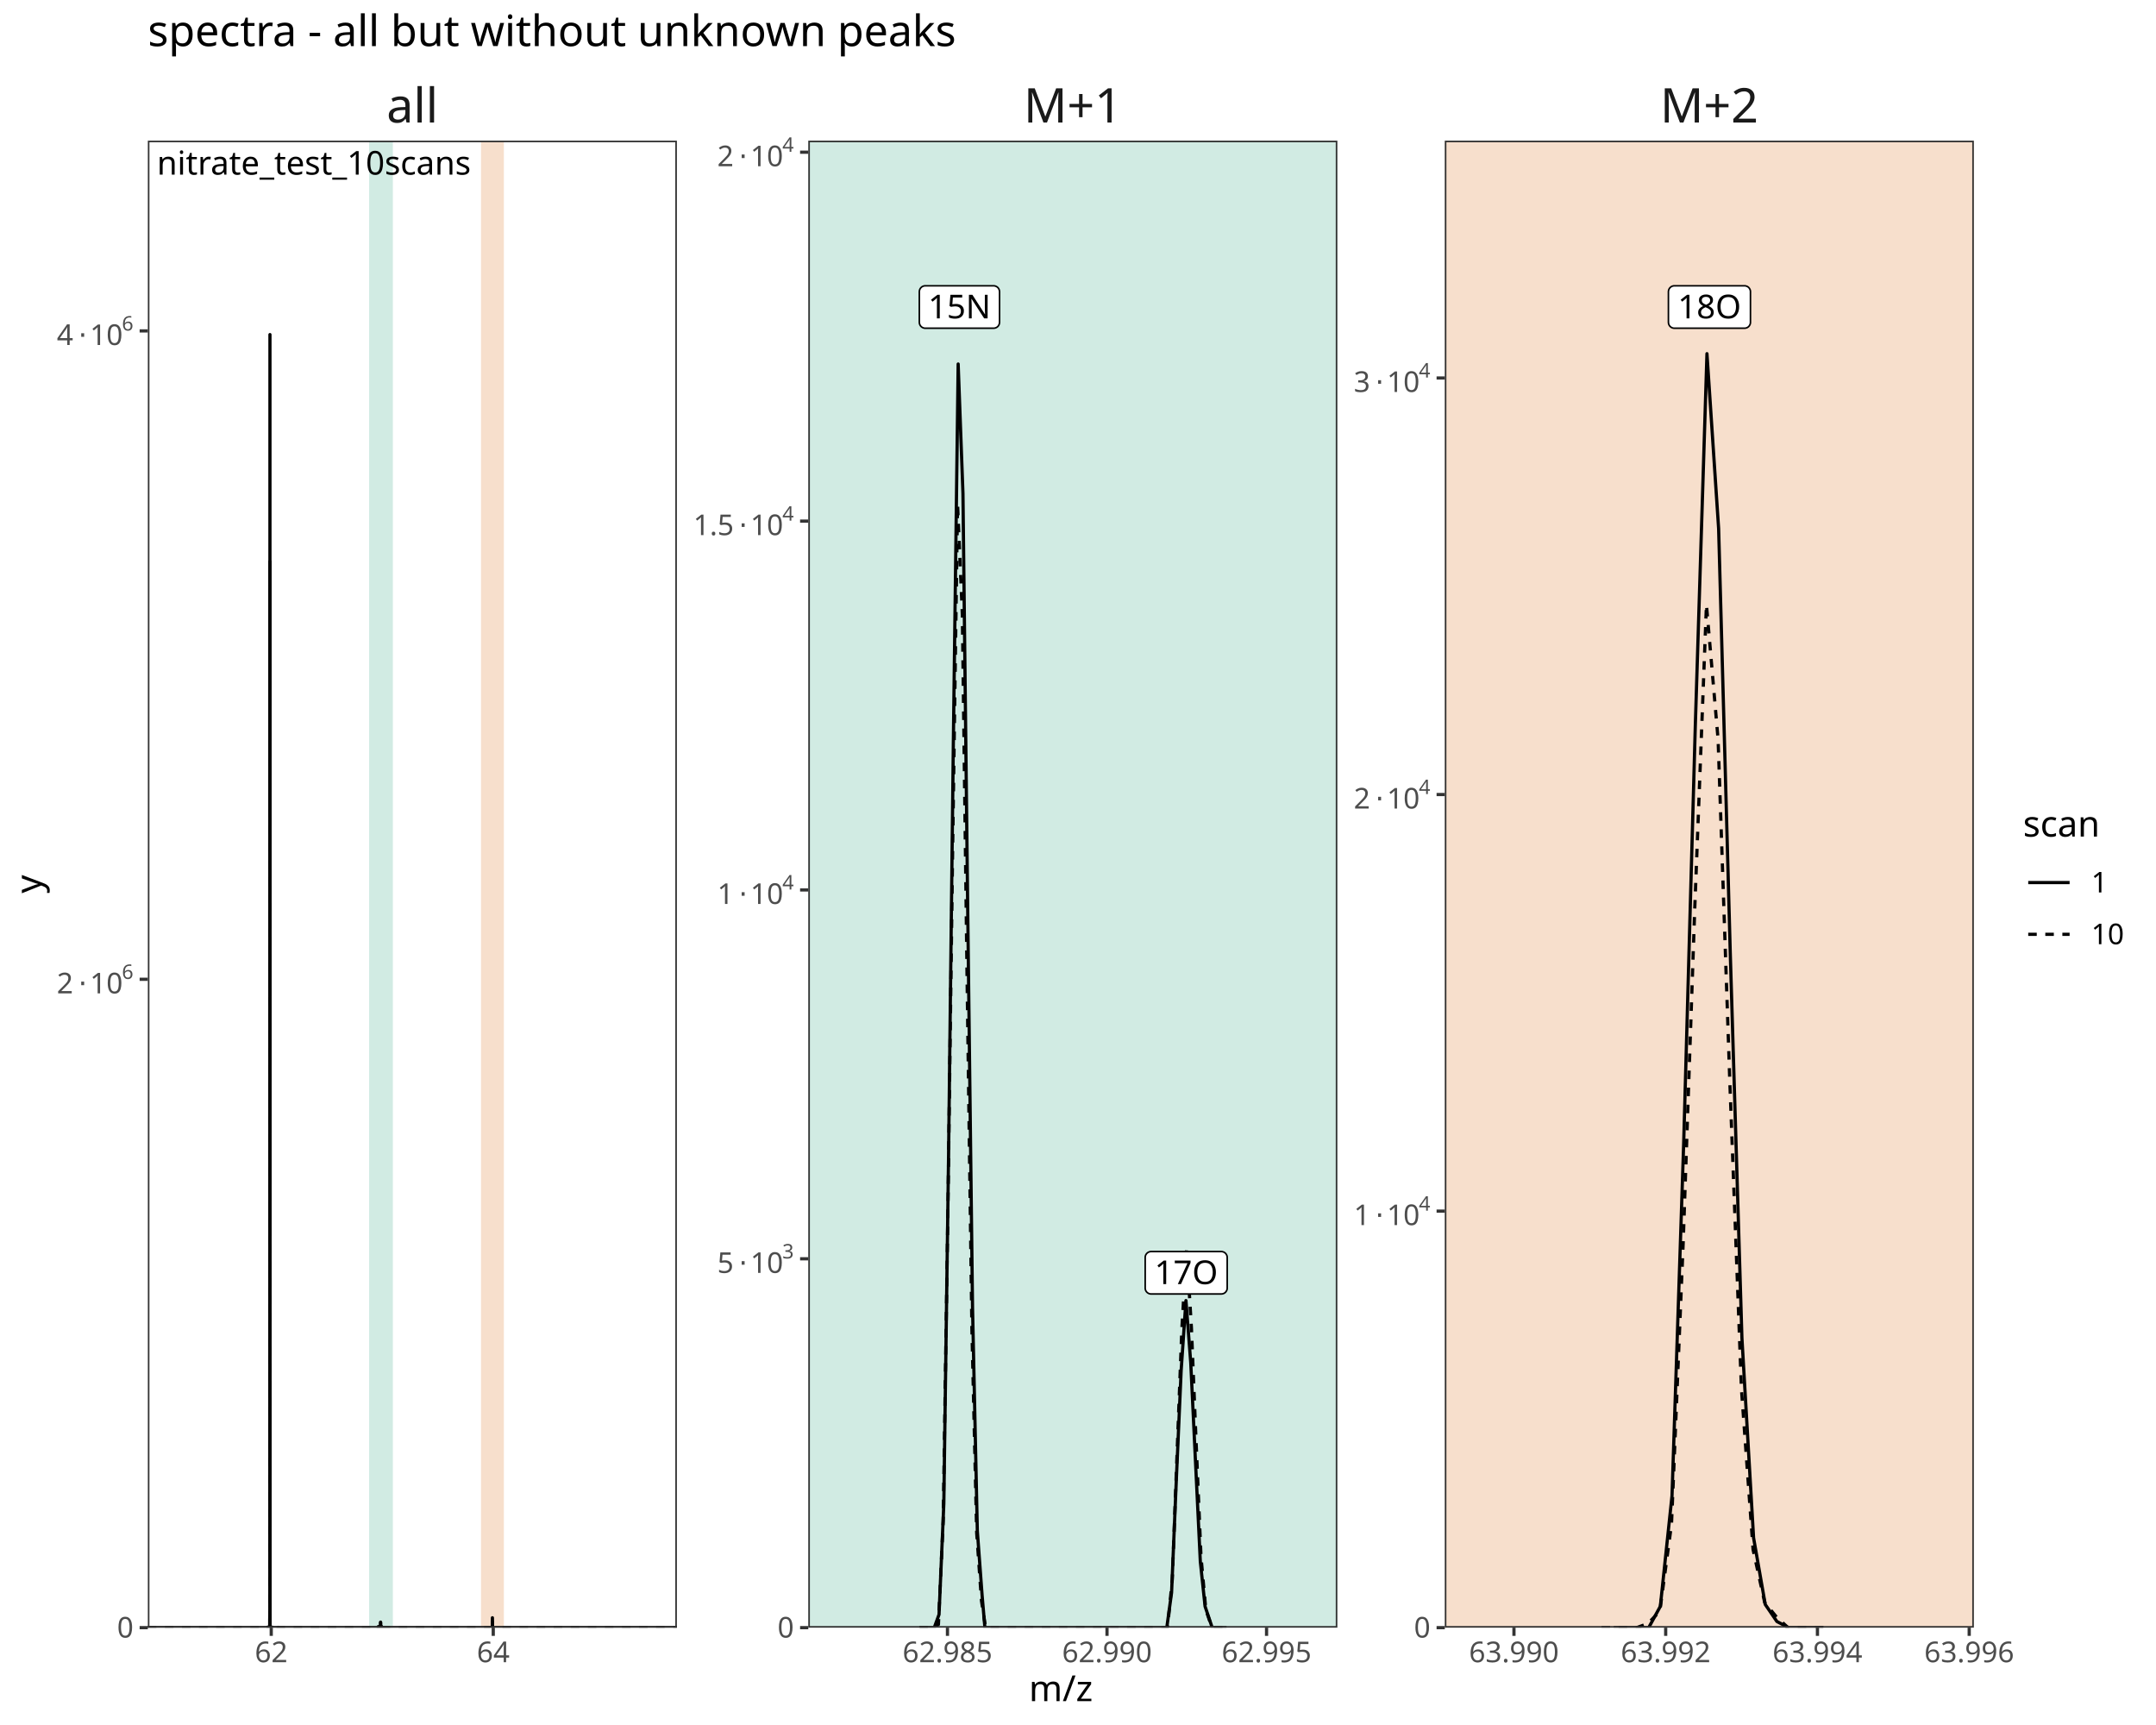
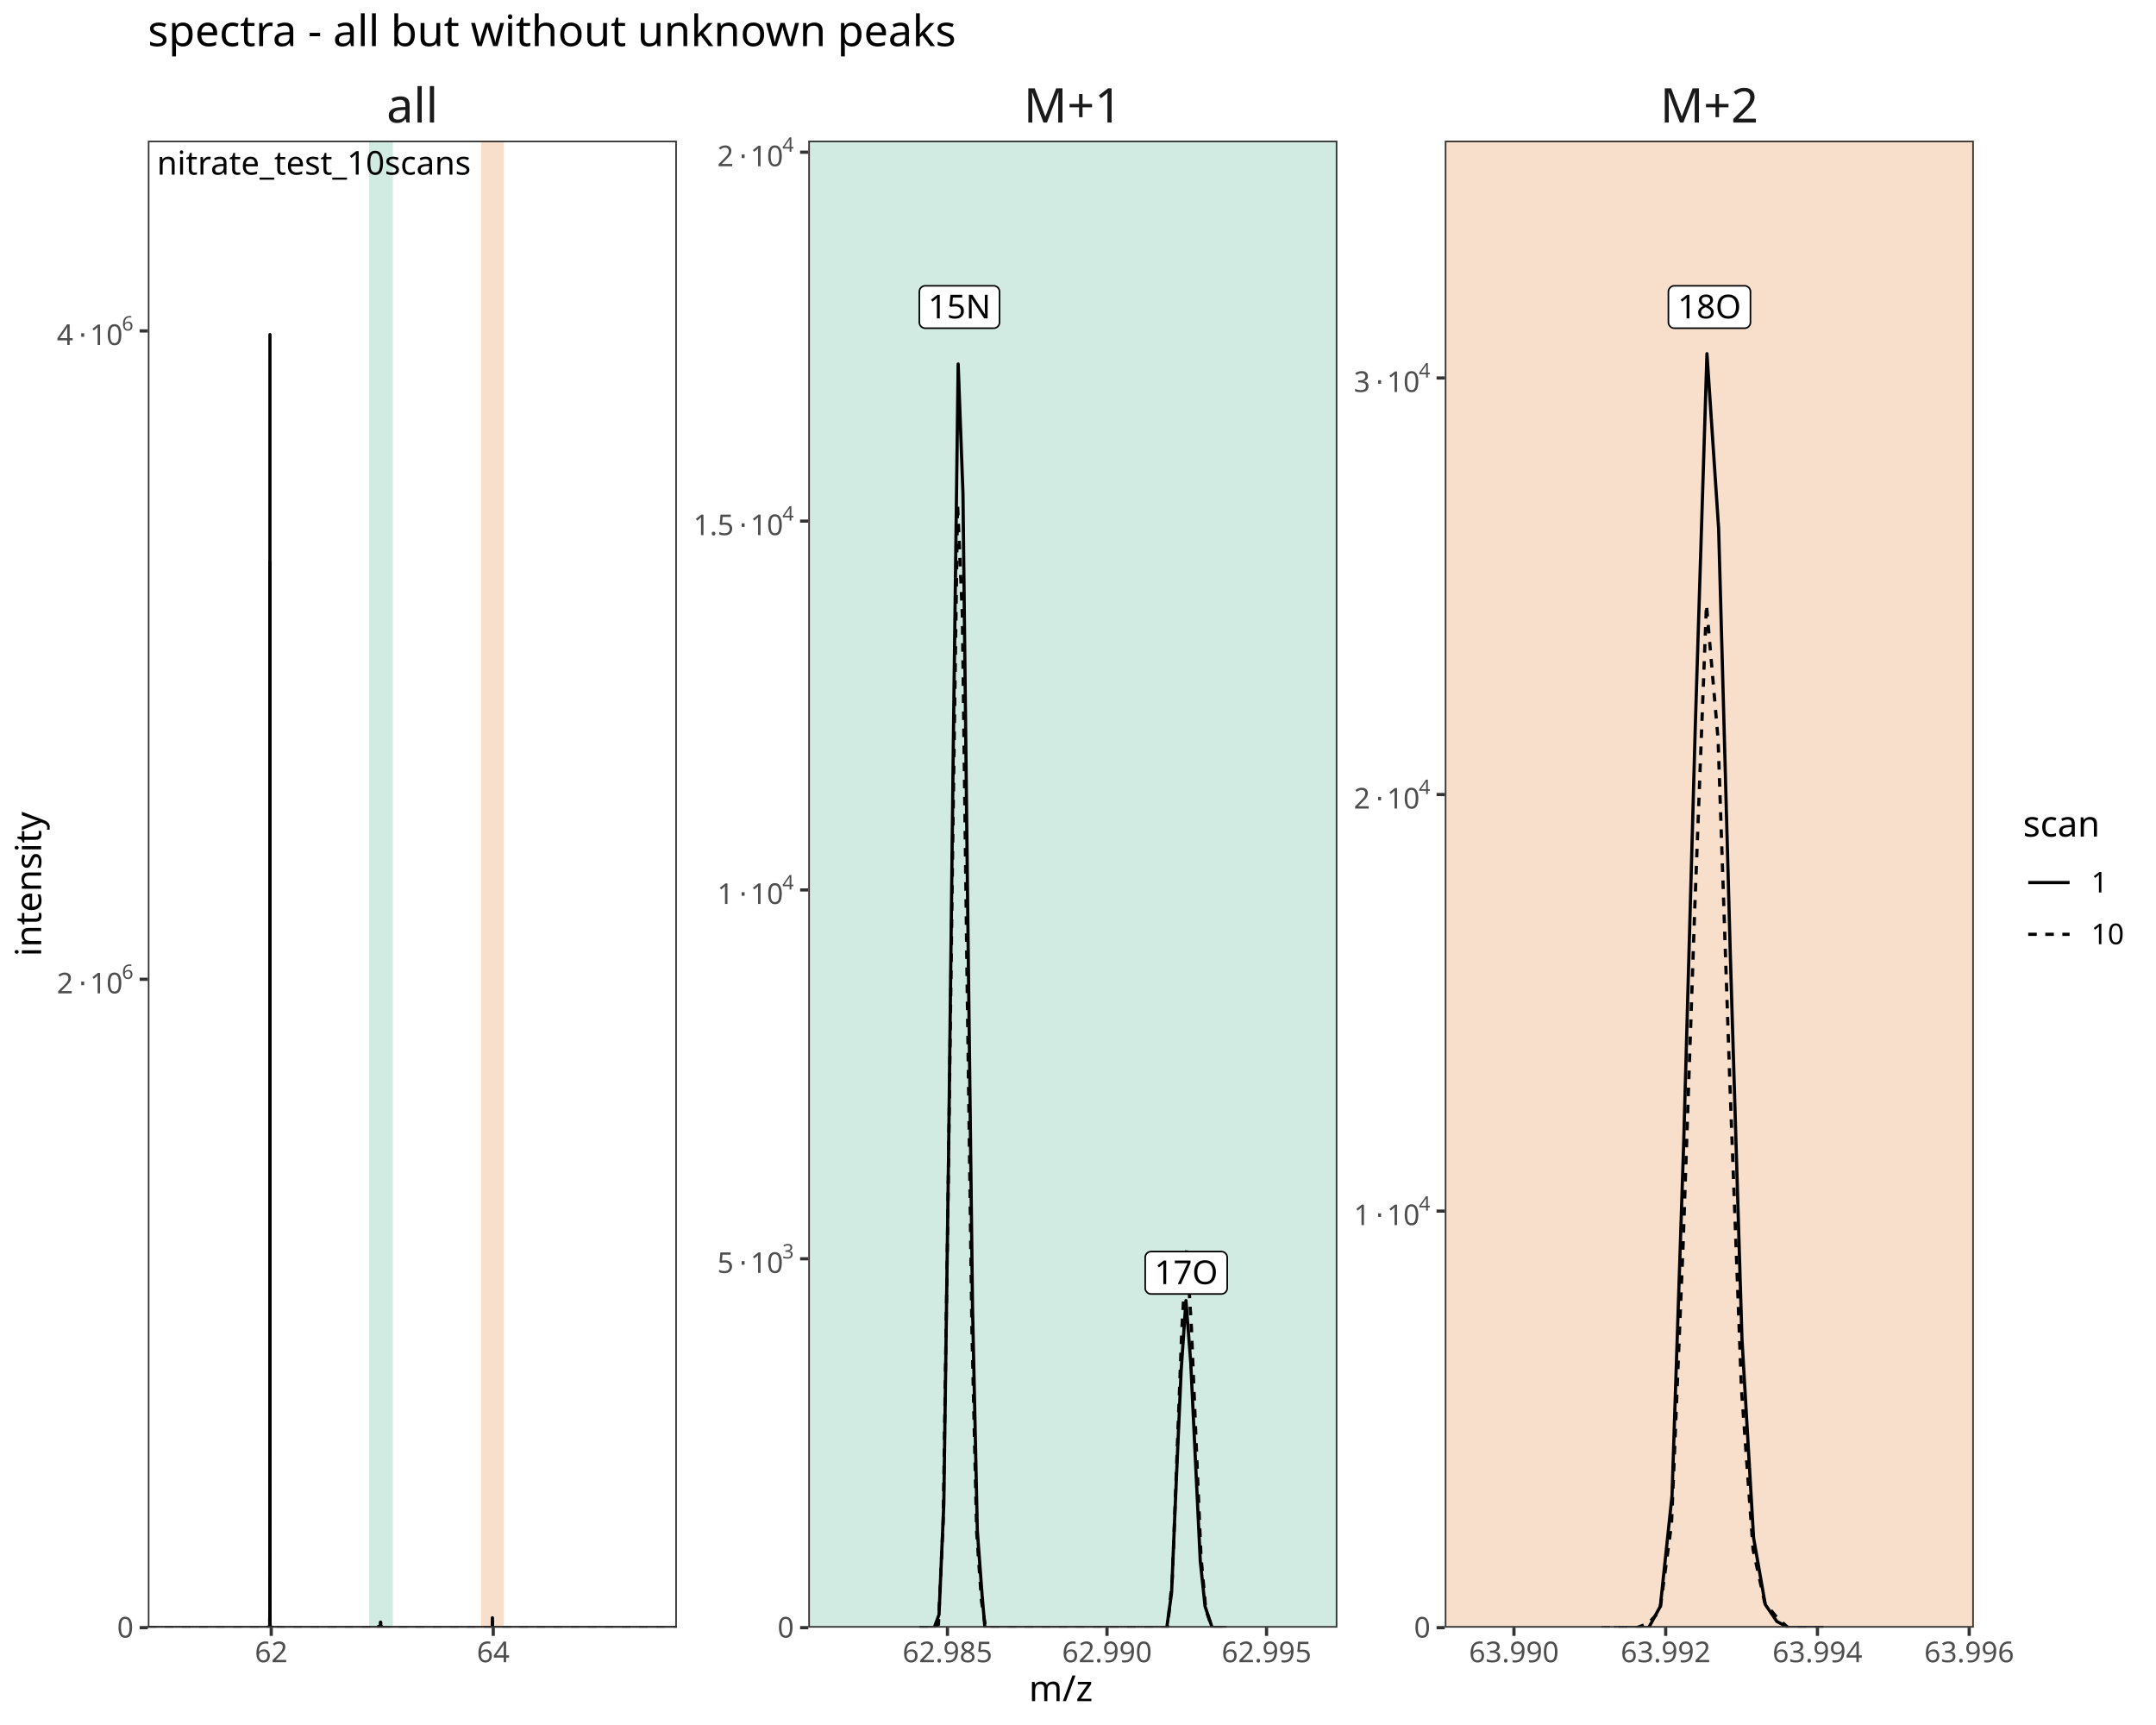
<svg xmlns="http://www.w3.org/2000/svg" class="svglite" data-engine-version="2.0" width="720.00pt" height="576.00pt" viewBox="0 0 720.00 576.00">
  <defs>
    <style type="text/css">
    .svglite line, .svglite polyline, .svglite polygon, .svglite path, .svglite rect, .svglite circle {
      fill: none;
      stroke: #000000;
      stroke-linecap: round;
      stroke-linejoin: round;
      stroke-miterlimit: 10.00;
    }
  </style>
  </defs>
  <rect width="100%" height="100%" style="stroke: none; fill: #FFFFFF;" />
  <defs>
    <clipPath id="cpMC4wMHw3MjAuMDB8MC4wMHw1NzYuMDA=">
      <rect x="0.00" y="0.00" width="720.00" height="576.00" />
    </clipPath>
  </defs>
  <g clip-path="url(#cpMC4wMHw3MjAuMDB8MC4wMHw1NzYuMDA=)">
</g>
  <defs>
    <clipPath id="cpNDkuMzd8MjI2LjA1fDQ2Ljk2fDU0My41MA==">
      <rect x="49.37" y="46.96" width="176.68" height="496.54" />
    </clipPath>
  </defs>
  <g clip-path="url(#cpNDkuMzd8MjI2LjA1fDQ2Ljk2fDU0My41MA==)">
    <rect x="123.27" y="46.96" width="7.93" height="496.54" style="stroke-width: 1.07; stroke: none; stroke-linecap: butt; stroke-linejoin: miter; fill: #1B9E77; fill-opacity: 0.20;" />
    <rect x="160.63" y="46.96" width="7.63" height="496.54" style="stroke-width: 1.07; stroke: none; stroke-linecap: butt; stroke-linejoin: miter; fill: #D95F02; fill-opacity: 0.20;" />
    <polyline points="49.37,543.50 49.37,543.50 49.38,543.50 49.38,543.50 89.19,543.50 89.19,543.50 89.20,543.50 89.20,543.50 89.21,543.45 89.21,543.40 89.22,543.37 89.23,543.38 89.23,543.40 89.24,543.42 89.24,543.50 89.25,543.50 89.25,543.50 89.26,543.50 89.33,543.50 89.34,543.50 89.34,543.50 89.35,543.50 89.36,543.42 89.36,543.36 89.37,543.35 89.37,543.40 89.38,543.47 89.38,543.50 89.39,543.50 89.39,543.50 89.40,543.50 89.40,543.50 89.41,543.50 89.42,543.45 89.42,543.40 89.43,543.37 89.43,543.39 89.44,543.44 89.44,543.50 89.45,543.50 89.45,543.50 89.46,543.50 89.60,543.50 89.60,543.50 89.61,543.50 89.62,543.50 89.62,543.45 89.63,543.40 89.63,543.38 89.64,543.41 89.64,543.45 89.65,543.50 89.65,543.50 89.66,543.50 89.66,543.50 89.69,543.50 89.69,543.50 89.70,543.50 89.70,543.50 89.71,543.50 89.71,543.50 89.72,543.50 89.72,543.50 89.73,543.50 89.74,543.50 89.74,543.50 89.75,543.50 89.75,543.50 89.76,543.50 89.76,543.50 89.77,543.50 89.77,543.50 89.78,543.50 89.78,543.50 89.79,543.50 89.79,543.50 89.80,543.50 89.81,543.50 89.81,543.50 89.82,543.50 89.82,543.50 89.83,543.50 89.83,543.50 89.84,543.50 89.84,543.50 89.85,543.50 89.85,543.50 89.86,543.50 89.87,543.50 89.87,543.50 89.88,543.50 89.88,543.50 89.89,543.50 89.89,543.50 89.90,543.50 89.90,543.50 89.91,543.50 89.91,543.50 89.92,543.50 89.93,543.50 89.93,543.50 89.94,543.50 89.94,543.50 89.95,543.50 89.95,543.50 89.96,543.50 89.96,543.50 89.97,543.50 89.97,543.50 89.98,543.50 89.98,543.50 89.99,543.50 90.00,543.50 90.00,543.50 90.01,543.50 90.01,543.50 90.02,543.50 90.02,543.50 90.03,543.50 90.03,543.50 90.04,543.50 90.04,543.50 90.05,543.50 90.06,543.50 90.06,543.50 90.07,543.50 90.07,543.50 90.08,543.50 90.08,543.50 90.09,539.65 90.09,543.20 90.10,543.29 90.10,543.50 90.11,543.50 90.12,543.50 90.12,543.50 90.13,534.02 90.13,497.16 90.14,378.04 90.14,237.40 90.15,111.72 90.15,171.46 90.16,316.09 90.16,448.20 90.17,512.25 90.17,530.19 90.18,535.23 90.19,542.29 90.19,543.50 90.20,543.50 90.20,543.50 90.21,543.50 90.21,543.50 90.22,543.50 90.22,543.50 90.23,543.50 90.23,543.50 90.24,543.50 90.25,543.50 90.25,543.50 90.26,543.50 90.26,543.50 90.27,543.50 90.27,543.50 90.28,543.50 90.28,543.50 90.29,543.50 90.29,543.50 90.30,543.50 90.31,543.50 90.31,543.50 90.32,543.50 90.32,543.50 90.33,543.50 90.33,543.50 90.34,543.50 90.34,543.50 90.35,543.50 90.35,543.50 90.36,543.50 90.36,543.50 90.37,543.50 90.38,543.50 90.38,543.50 90.39,543.50 90.39,543.50 90.40,543.50 90.40,543.50 90.41,543.50 90.41,543.50 90.42,543.50 90.42,543.50 90.43,543.50 90.44,543.50 90.44,543.50 90.45,543.50 90.45,543.50 90.46,543.50 90.46,543.50 90.47,543.50 90.47,543.50 90.48,543.50 90.48,543.50 90.49,543.50 90.52,543.50 90.52,543.50 90.53,543.50 90.53,543.50 90.54,543.50 90.54,543.50 90.55,543.50 90.56,543.50 90.56,543.50 90.57,543.50 90.57,543.50 90.58,543.50 90.58,543.50 90.59,543.50 90.61,543.50 90.61,543.50 90.62,543.50 90.63,543.50 90.63,543.46 90.64,543.40 90.64,543.33 90.65,543.31 90.65,543.35 90.66,543.43 90.66,543.50 90.67,543.50 90.67,543.50 90.68,543.50 90.72,543.50 90.73,543.50 90.73,543.50 90.74,543.50 90.75,543.44 90.75,543.38 90.76,543.34 90.76,543.38 90.77,543.45 90.77,543.50 90.78,543.50 90.78,543.50 90.79,543.50 90.88,543.50 90.89,543.50 90.89,543.50 90.90,543.50 90.90,543.48 90.91,543.41 90.91,543.36 90.92,543.37 90.92,543.41 90.93,543.45 90.94,543.50 90.94,543.43 90.95,543.37 90.95,543.34 90.96,543.39 90.96,543.46 90.97,543.50 90.97,543.50 90.98,543.50 90.98,543.50 92.92,543.50 92.92,543.50 92.93,543.50 92.94,543.50 92.94,543.45 92.95,543.41 92.95,543.39 92.96,543.42 92.96,543.47 92.97,543.50 92.97,543.50 92.98,543.50 92.98,543.50 126.28,543.50 126.29,543.50 126.29,543.50 126.30,543.50 126.30,543.46 126.31,543.34 126.31,543.21 126.32,543.18 126.33,543.29 126.33,543.42 126.34,543.47 126.34,543.50 126.35,543.50 126.35,543.50 126.36,543.50 127.06,543.50 127.06,543.50 127.07,543.50 127.08,543.50 127.08,543.48 127.09,543.32 127.09,542.81 127.10,542.20 127.10,541.65 127.11,541.84 127.11,542.45 127.12,543.03 127.13,543.36 127.13,543.45 127.13,543.50 127.14,543.50 127.15,543.50 127.15,543.50 127.33,543.50 127.33,543.50 127.34,543.50 127.35,543.50 127.35,543.45 127.36,543.28 127.36,543.12 127.37,543.02 127.37,543.11 127.38,543.26 127.38,543.40 127.39,543.47 127.40,543.50 127.40,543.50 127.41,543.50 127.42,543.50 164.39,543.50 164.40,543.50 164.41,543.50 164.41,543.50 164.42,543.44 164.42,543.16 164.43,542.24 164.43,541.16 164.44,540.19 164.45,540.64 164.45,541.75 164.46,542.75 164.46,543.27 164.47,543.44 164.47,543.48 164.48,543.50 164.49,543.50 164.49,543.50 164.50,543.50 226.03,543.50 226.03,543.50 226.04,543.50 226.05,543.50 " style="stroke-width: 1.07; stroke-linecap: butt;" />
    <polyline points="49.37,543.50 49.37,543.50 49.38,543.50 49.38,543.50 88.98,543.50 88.98,543.50 88.99,543.50 88.99,543.50 89.00,543.48 89.00,543.45 89.01,543.41 89.01,543.39 89.02,543.35 89.02,543.44 89.03,543.48 89.04,543.50 89.04,543.50 89.05,543.50 89.05,543.50 89.59,543.50 89.60,543.50 89.60,543.50 89.61,543.50 89.62,543.46 89.62,543.41 89.63,543.32 89.63,543.38 89.64,543.45 89.64,543.50 89.65,543.46 89.65,543.43 89.66,543.40 89.66,543.40 89.67,543.42 89.68,543.50 89.68,543.50 89.69,543.46 89.69,543.40 89.70,543.40 89.70,543.43 89.71,543.45 89.71,543.47 89.72,543.50 89.72,543.50 89.73,543.50 89.74,543.50 89.74,543.50 89.75,543.50 89.75,543.50 89.76,543.50 89.76,543.50 89.77,543.50 89.77,543.50 89.78,543.50 89.95,543.50 89.96,543.50 89.96,543.50 89.97,543.50 89.97,543.50 89.98,543.50 89.98,543.50 89.99,543.50 90.00,543.26 90.00,543.47 90.01,543.50 90.01,543.50 90.02,543.50 90.02,543.50 90.03,543.50 90.03,543.50 90.04,543.50 90.04,543.50 90.05,543.50 90.06,543.50 90.06,543.50 90.07,543.50 90.07,543.50 90.08,543.50 90.08,543.50 90.09,540.21 90.09,543.50 90.10,543.50 90.10,543.50 90.11,543.50 90.12,543.50 90.12,543.50 90.13,535.87 90.13,504.69 90.14,405.10 90.14,289.17 90.15,187.51 90.15,239.81 90.16,358.48 90.16,466.73 90.17,518.02 90.17,532.64 90.18,537.00 90.18,542.63 90.19,543.50 90.20,543.50 90.20,543.50 90.21,543.50 90.21,543.50 90.22,543.50 90.22,543.50 90.23,543.50 90.23,543.50 90.24,543.50 90.25,543.50 90.25,543.50 90.26,543.50 90.26,543.50 90.27,543.50 90.27,543.50 90.28,543.50 90.28,543.50 90.29,543.50 90.29,543.50 90.30,543.50 90.31,543.50 90.31,543.50 90.32,543.50 90.32,543.50 90.33,543.50 90.35,543.50 90.35,543.50 90.36,543.50 90.36,543.50 90.37,543.50 90.38,543.50 90.38,543.50 90.39,543.50 90.39,543.50 90.40,543.50 90.40,543.50 90.41,543.50 90.41,543.50 90.42,543.50 90.42,543.50 90.55,543.50 90.55,543.50 90.56,543.50 90.57,543.50 90.57,543.50 90.58,543.50 90.58,543.50 90.59,543.50 90.59,543.50 90.60,543.50 90.60,543.46 90.61,543.44 90.61,543.38 90.62,543.32 90.63,543.41 90.63,543.46 90.64,543.48 90.64,543.44 90.65,543.34 90.65,543.33 90.66,543.41 90.66,543.45 90.67,543.48 90.67,543.50 90.68,543.50 90.69,543.50 90.69,543.50 91.14,543.50 91.15,543.50 91.15,543.50 91.16,543.50 91.16,543.44 91.17,543.40 91.17,543.40 91.18,543.43 91.18,543.46 91.19,543.50 91.20,543.50 91.20,543.50 91.21,543.50 91.23,543.50 91.23,543.50 91.24,543.50 91.24,543.50 91.25,543.47 91.26,543.42 91.26,543.39 91.27,543.40 91.27,543.42 91.28,543.44 91.28,543.50 91.29,543.50 91.29,543.50 91.30,543.50 126.28,543.50 126.28,543.50 126.29,543.50 126.29,543.50 126.30,543.48 126.30,543.43 126.31,543.35 126.31,543.25 126.32,543.25 126.33,543.35 126.33,543.45 126.34,543.48 126.34,543.50 126.35,543.50 126.35,543.50 126.36,543.50 127.06,543.50 127.06,543.50 127.07,543.50 127.07,543.50 127.08,543.50 127.09,543.34 127.09,542.88 127.10,542.34 127.10,541.85 127.11,542.01 127.11,542.56 127.12,543.06 127.12,543.36 127.13,543.46 127.14,543.50 127.14,543.50 127.15,543.50 127.15,543.50 127.32,543.50 127.33,543.50 127.34,543.50 127.34,543.50 127.35,543.50 127.35,543.43 127.36,543.24 127.36,543.06 127.37,542.94 127.37,543.06 127.38,543.23 127.39,543.40 127.39,543.47 127.40,543.50 127.40,543.50 127.41,543.50 127.41,543.50 164.39,543.50 164.39,543.50 164.40,543.50 164.41,543.50 164.41,543.49 164.42,543.46 164.42,543.23 164.43,542.50 164.43,541.63 164.44,540.84 164.45,541.19 164.45,542.08 164.46,542.88 164.46,543.30 164.47,543.43 164.47,543.47 164.48,543.50 164.49,543.50 164.49,543.50 164.50,543.50 226.03,543.50 226.03,543.50 226.04,543.50 226.05,543.50 " style="stroke-width: 1.07; stroke-dasharray: 2.85,2.85; stroke-linecap: butt;" />
    <text x="52.41" y="58.31" style="font-size: 11.00px; font-family: sans;" textLength="101.53px" lengthAdjust="spacingAndGlyphs">nitrate_test_10scans</text>
    <rect x="49.37" y="46.96" width="176.68" height="496.54" style="stroke-width: 1.07; stroke: #333333;" />
  </g>
  <g clip-path="url(#cpMC4wMHw3MjAuMDB8MC4wMHw1NzYuMDA=)">
</g>
  <defs>
    <clipPath id="cpMjY5LjkzfDQ0Ni42MXw0Ni45Nnw1NDMuNTA=">
      <rect x="269.93" y="46.96" width="176.68" height="496.54" />
    </clipPath>
  </defs>
  <g clip-path="url(#cpMjY5LjkzfDQ0Ni42MXw0Ni45Nnw1NDMuNTA=)">
    <rect x="269.93" y="46.96" width="176.68" height="496.54" style="stroke-width: 1.07; stroke: none; stroke-linecap: butt; stroke-linejoin: miter; fill: #1B9E77; fill-opacity: 0.20;" />
    <polyline points="307.19,543.50 308.79,543.50 310.39,543.50 311.99,543.50 313.59,539.11 315.19,502.12 316.78,385.49 318.38,247.35 319.98,121.55 321.58,164.77 323.18,304.56 324.78,436.61 326.38,511.19 327.97,532.65 328.91,543.50 330.51,543.50 332.11,543.50 333.70,543.50 384.86,543.50 386.46,543.50 388.06,543.50 389.65,543.50 391.25,531.81 392.85,493.82 394.45,457.57 396.05,434.28 397.65,455.01 399.25,488.32 400.85,521.43 402.44,536.41 404.82,543.50 406.42,543.50 408.01,543.50 409.61,543.50 " style="stroke-width: 1.07; stroke-linecap: butt;" />
    <polyline points="306.99,543.50 308.59,543.50 310.19,543.50 311.79,543.50 313.39,542.45 314.98,507.98 316.58,402.27 318.18,280.31 319.78,168.27 321.38,205.45 322.98,328.64 324.57,443.98 326.17,511.90 327.77,534.54 329.14,543.50 330.74,543.50 332.34,543.50 333.94,543.50 383.49,543.50 385.09,543.50 386.69,543.50 388.29,543.50 389.89,543.50 391.49,527.40 393.08,485.29 394.68,443.69 396.28,416.97 397.88,443.41 399.48,482.38 401.08,519.85 402.68,537.47 404.75,543.50 406.34,543.50 407.94,543.50 409.54,543.50 " style="stroke-width: 1.07; stroke-dasharray: 2.85,2.85; stroke-linecap: butt;" />
    <polygon points="308.99,109.60 331.82,109.60 331.74,109.60 332.05,109.58 332.37,109.52 332.66,109.41 332.94,109.25 333.19,109.05 333.40,108.81 333.57,108.54 333.69,108.25 333.77,107.94 333.80,107.62 333.80,107.62 333.80,97.41 333.80,97.41 333.77,97.09 333.69,96.78 333.57,96.49 333.40,96.22 333.19,95.98 332.94,95.78 332.66,95.62 332.37,95.51 332.05,95.44 331.82,95.43 308.99,95.43 309.23,95.44 308.91,95.43 308.60,95.47 308.29,95.56 308.00,95.69 307.74,95.88 307.51,96.10 307.32,96.35 307.17,96.63 307.07,96.94 307.02,97.25 307.01,97.41 307.01,107.62 307.02,107.46 307.02,107.78 307.07,108.09 307.17,108.40 307.32,108.68 307.51,108.93 307.74,109.15 308.00,109.33 308.29,109.47 308.60,109.56 308.91,109.60 " style="stroke-width: 0.53; fill: #FFFFFF;" />
    <text x="320.40" y="106.30" text-anchor="middle" style="font-size: 11.00px; font-family: sans;" textLength="20.18px" lengthAdjust="spacingAndGlyphs">15N</text>
    <polygon points="384.42,432.08 407.85,432.08 407.77,432.08 408.09,432.06 408.40,432.00 408.70,431.89 408.98,431.73 409.22,431.53 409.43,431.29 409.60,431.02 409.73,430.73 409.81,430.42 409.83,430.10 409.83,430.10 409.83,419.89 409.83,419.89 409.81,419.57 409.73,419.26 409.60,418.97 409.43,418.70 409.22,418.46 408.98,418.26 408.70,418.10 408.40,417.99 408.09,417.92 407.85,417.91 384.42,417.91 384.65,417.92 384.34,417.91 384.02,417.95 383.71,418.04 383.43,418.17 383.16,418.36 382.93,418.58 382.74,418.83 382.59,419.11 382.49,419.41 382.44,419.73 382.44,419.89 382.44,430.10 382.44,429.94 382.44,430.26 382.49,430.57 382.59,430.88 382.74,431.16 382.93,431.41 383.16,431.63 383.43,431.81 383.71,431.95 384.02,432.04 384.34,432.08 " style="stroke-width: 0.53; fill: #FFFFFF;" />
    <text x="396.13" y="428.78" text-anchor="middle" style="font-size: 11.00px; font-family: sans;" textLength="20.80px" lengthAdjust="spacingAndGlyphs">17O</text>
    <rect x="269.93" y="46.96" width="176.68" height="496.54" style="stroke-width: 1.07; stroke: #333333;" />
  </g>
  <g clip-path="url(#cpMC4wMHw3MjAuMDB8MC4wMHw1NzYuMDA=)">
</g>
  <defs>
    <clipPath id="cpNDgyLjQ5fDY1OS4xNnw0Ni45Nnw1NDMuNTA=">
      <rect x="482.49" y="46.96" width="176.68" height="496.54" />
    </clipPath>
  </defs>
  <g clip-path="url(#cpNDgyLjQ5fDY1OS4xNnw0Ni45Nnw1NDMuNTA=)">
    <rect x="482.49" y="46.96" width="176.68" height="496.54" style="stroke-width: 1.07; stroke: none; stroke-linecap: butt; stroke-linejoin: miter; fill: #D95F02; fill-opacity: 0.20;" />
    <polyline points="538.91,543.50 542.80,543.50 546.69,543.50 550.58,543.50 554.47,536.38 558.37,499.45 562.26,381.96 566.15,242.39 570.04,118.10 573.94,176.55 577.83,318.38 581.72,446.80 585.61,513.50 589.51,535.75 593.40,541.44 597.29,543.50 601.18,543.50 605.08,543.50 608.97,543.50 " style="stroke-width: 1.07; stroke-linecap: butt;" />
    <polyline points="534.84,543.50 538.73,543.50 542.63,543.50 546.52,543.50 550.41,542.09 554.30,537.96 558.20,508.99 562.09,415.34 565.98,303.03 569.87,201.92 573.76,246.92 577.66,360.81 581.55,463.66 585.44,517.42 589.33,535.12 593.23,539.91 597.12,543.50 601.01,543.50 604.90,543.50 608.80,543.50 " style="stroke-width: 1.07; stroke-dasharray: 2.85,2.85; stroke-linecap: butt;" />
    <polygon points="559.15,109.60 582.59,109.60 582.51,109.60 582.83,109.58 583.14,109.52 583.44,109.41 583.72,109.25 583.96,109.05 584.17,108.81 584.34,108.54 584.47,108.25 584.55,107.94 584.57,107.62 584.57,107.62 584.57,97.41 584.57,97.41 584.55,97.09 584.47,96.78 584.34,96.49 584.17,96.22 583.96,95.98 583.72,95.78 583.44,95.62 583.14,95.51 582.83,95.44 582.59,95.43 559.15,95.43 559.39,95.44 559.08,95.43 558.76,95.47 558.45,95.56 558.16,95.69 557.90,95.88 557.67,96.10 557.48,96.35 557.33,96.63 557.23,96.94 557.18,97.25 557.17,97.41 557.17,107.62 557.18,107.46 557.18,107.78 557.23,108.09 557.33,108.40 557.48,108.68 557.67,108.93 557.90,109.15 558.16,109.33 558.45,109.47 558.76,109.56 559.08,109.60 " style="stroke-width: 0.53; fill: #FFFFFF;" />
    <text x="570.87" y="106.30" text-anchor="middle" style="font-size: 11.00px; font-family: sans;" textLength="20.80px" lengthAdjust="spacingAndGlyphs">18O</text>
    <rect x="482.49" y="46.96" width="176.68" height="496.54" style="stroke-width: 1.07; stroke: #333333;" />
  </g>
  <g clip-path="url(#cpMC4wMHw3MjAuMDB8MC4wMHw1NzYuMDA=)">
</g>
  <defs>
    <clipPath id="cpNDkuMzd8MjI2LjA1fDIzLjg2fDQ2Ljk2">
      <rect x="49.37" y="23.86" width="176.68" height="23.10" />
    </clipPath>
  </defs>
  <g clip-path="url(#cpNDkuMzd8MjI2LjA1fDIzLjg2fDQ2Ljk2)">
    <text x="137.71" y="40.91" text-anchor="middle" style="font-size: 16.00px; fill: #1A1A1A; font-family: sans;" textLength="16.00px" lengthAdjust="spacingAndGlyphs">all</text>
  </g>
  <g clip-path="url(#cpMC4wMHw3MjAuMDB8MC4wMHw1NzYuMDA=)">
</g>
  <defs>
    <clipPath id="cpMjY5LjkzfDQ0Ni42MXwyMy44Nnw0Ni45Ng==">
      <rect x="269.93" y="23.86" width="176.68" height="23.10" />
    </clipPath>
  </defs>
  <g clip-path="url(#cpMjY5LjkzfDQ0Ni42MXwyMy44Nnw0Ni45Ng==)">
    <text x="358.27" y="40.91" text-anchor="middle" style="font-size: 16.00px; fill: #1A1A1A; font-family: sans;" textLength="31.58px" lengthAdjust="spacingAndGlyphs">M+1</text>
  </g>
  <g clip-path="url(#cpMC4wMHw3MjAuMDB8MC4wMHw1NzYuMDA=)">
</g>
  <defs>
    <clipPath id="cpNDgyLjQ5fDY1OS4xNnwyMy44Nnw0Ni45Ng==">
      <rect x="482.49" y="23.86" width="176.68" height="23.10" />
    </clipPath>
  </defs>
  <g clip-path="url(#cpNDgyLjQ5fDY1OS4xNnwyMy44Nnw0Ni45Ng==)">
    <text x="570.82" y="40.91" text-anchor="middle" style="font-size: 16.00px; fill: #1A1A1A; font-family: sans;" textLength="31.58px" lengthAdjust="spacingAndGlyphs">M+2</text>
  </g>
  <g clip-path="url(#cpMC4wMHw3MjAuMDB8MC4wMHw1NzYuMDA=)">
    <polyline points="90.58,546.24 90.58,543.50 " style="stroke-width: 1.07; stroke: #333333; stroke-linecap: butt;" />
    <polyline points="164.72,546.24 164.72,543.50 " style="stroke-width: 1.07; stroke: #333333; stroke-linecap: butt;" />
    <text x="90.58" y="555.04" text-anchor="middle" style="font-size: 9.60px; fill: #4D4D4D; font-family: sans;" textLength="10.68px" lengthAdjust="spacingAndGlyphs">62</text>
    <text x="164.72" y="555.04" text-anchor="middle" style="font-size: 9.60px; fill: #4D4D4D; font-family: sans;" textLength="10.68px" lengthAdjust="spacingAndGlyphs">64</text>
    <polyline points="316.41,546.24 316.41,543.50 " style="stroke-width: 1.07; stroke: #333333; stroke-linecap: butt;" />
    <polyline points="369.69,546.24 369.69,543.50 " style="stroke-width: 1.07; stroke: #333333; stroke-linecap: butt;" />
    <polyline points="422.97,546.24 422.97,543.50 " style="stroke-width: 1.07; stroke: #333333; stroke-linecap: butt;" />
    <text x="316.41" y="555.04" text-anchor="middle" style="font-size: 9.60px; fill: #4D4D4D; font-family: sans;" textLength="29.36px" lengthAdjust="spacingAndGlyphs">62.985</text>
    <text x="369.69" y="555.04" text-anchor="middle" style="font-size: 9.60px; fill: #4D4D4D; font-family: sans;" textLength="29.36px" lengthAdjust="spacingAndGlyphs">62.990</text>
    <text x="422.97" y="555.04" text-anchor="middle" style="font-size: 9.60px; fill: #4D4D4D; font-family: sans;" textLength="29.36px" lengthAdjust="spacingAndGlyphs">62.995</text>
    <polyline points="505.59,546.24 505.59,543.50 " style="stroke-width: 1.07; stroke: #333333; stroke-linecap: butt;" />
    <polyline points="556.26,546.24 556.26,543.50 " style="stroke-width: 1.07; stroke: #333333; stroke-linecap: butt;" />
    <polyline points="606.94,546.24 606.94,543.50 " style="stroke-width: 1.07; stroke: #333333; stroke-linecap: butt;" />
    <polyline points="657.62,546.24 657.62,543.50 " style="stroke-width: 1.07; stroke: #333333; stroke-linecap: butt;" />
    <text x="505.59" y="555.04" text-anchor="middle" style="font-size: 9.60px; fill: #4D4D4D; font-family: sans;" textLength="29.36px" lengthAdjust="spacingAndGlyphs">63.990</text>
    <text x="556.26" y="555.04" text-anchor="middle" style="font-size: 9.60px; fill: #4D4D4D; font-family: sans;" textLength="29.36px" lengthAdjust="spacingAndGlyphs">63.992</text>
    <text x="606.94" y="555.04" text-anchor="middle" style="font-size: 9.60px; fill: #4D4D4D; font-family: sans;" textLength="29.36px" lengthAdjust="spacingAndGlyphs">63.994</text>
    <text x="657.62" y="555.04" text-anchor="middle" style="font-size: 9.60px; fill: #4D4D4D; font-family: sans;" textLength="29.36px" lengthAdjust="spacingAndGlyphs">63.996</text>
    <text x="472.21" y="546.81" style="font-size: 9.60px; fill: #4D4D4D; font-family: sans;" textLength="5.34px" lengthAdjust="spacingAndGlyphs">0</text>
    <text x="452.09" y="409.08" style="font-size: 9.60px; fill: #4D4D4D; font-family: sans;" textLength="5.34px" lengthAdjust="spacingAndGlyphs">1</text>
    <text x="459.20" y="409.08" style="font-size: 9.60px; fill: #4D4D4D; font-family: sans;" textLength="2.15px" lengthAdjust="spacingAndGlyphs">⋅</text>
    <text x="463.14" y="409.08" style="font-size: 9.60px; fill: #4D4D4D; font-family: sans;" textLength="10.68px" lengthAdjust="spacingAndGlyphs">10</text>
    <text x="473.82" y="404.26" style="font-size: 6.72px; fill: #4D4D4D; font-family: sans;" textLength="3.74px" lengthAdjust="spacingAndGlyphs">4</text>
    <text x="452.09" y="269.98" style="font-size: 9.60px; fill: #4D4D4D; font-family: sans;" textLength="5.34px" lengthAdjust="spacingAndGlyphs">2</text>
    <text x="459.20" y="269.98" style="font-size: 9.60px; fill: #4D4D4D; font-family: sans;" textLength="2.15px" lengthAdjust="spacingAndGlyphs">⋅</text>
    <text x="463.14" y="269.98" style="font-size: 9.60px; fill: #4D4D4D; font-family: sans;" textLength="10.68px" lengthAdjust="spacingAndGlyphs">10</text>
    <text x="473.82" y="265.16" style="font-size: 6.72px; fill: #4D4D4D; font-family: sans;" textLength="3.74px" lengthAdjust="spacingAndGlyphs">4</text>
    <text x="452.09" y="130.88" style="font-size: 9.60px; fill: #4D4D4D; font-family: sans;" textLength="5.34px" lengthAdjust="spacingAndGlyphs">3</text>
    <text x="459.20" y="130.88" style="font-size: 9.60px; fill: #4D4D4D; font-family: sans;" textLength="2.15px" lengthAdjust="spacingAndGlyphs">⋅</text>
    <text x="463.14" y="130.88" style="font-size: 9.60px; fill: #4D4D4D; font-family: sans;" textLength="10.68px" lengthAdjust="spacingAndGlyphs">10</text>
    <text x="473.82" y="126.06" style="font-size: 6.72px; fill: #4D4D4D; font-family: sans;" textLength="3.74px" lengthAdjust="spacingAndGlyphs">4</text>
    <polyline points="479.75,543.50 482.49,543.50 " style="stroke-width: 1.07; stroke: #333333; stroke-linecap: butt;" />
    <polyline points="479.75,404.40 482.49,404.40 " style="stroke-width: 1.07; stroke: #333333; stroke-linecap: butt;" />
    <polyline points="479.75,265.30 482.49,265.30 " style="stroke-width: 1.07; stroke: #333333; stroke-linecap: butt;" />
    <polyline points="479.75,126.21 482.49,126.21 " style="stroke-width: 1.07; stroke: #333333; stroke-linecap: butt;" />
    <text x="259.66" y="546.81" style="font-size: 9.60px; fill: #4D4D4D; font-family: sans;" textLength="5.34px" lengthAdjust="spacingAndGlyphs">0</text>
    <text x="239.53" y="425.04" style="font-size: 9.60px; fill: #4D4D4D; font-family: sans;" textLength="5.34px" lengthAdjust="spacingAndGlyphs">5</text>
    <text x="246.65" y="425.04" style="font-size: 9.60px; fill: #4D4D4D; font-family: sans;" textLength="2.15px" lengthAdjust="spacingAndGlyphs">⋅</text>
    <text x="250.58" y="425.04" style="font-size: 9.60px; fill: #4D4D4D; font-family: sans;" textLength="10.68px" lengthAdjust="spacingAndGlyphs">10</text>
    <text x="261.26" y="420.22" style="font-size: 6.72px; fill: #4D4D4D; font-family: sans;" textLength="3.74px" lengthAdjust="spacingAndGlyphs">3</text>
    <text x="239.53" y="301.84" style="font-size: 9.60px; fill: #4D4D4D; font-family: sans;" textLength="5.34px" lengthAdjust="spacingAndGlyphs">1</text>
    <text x="246.65" y="301.84" style="font-size: 9.60px; fill: #4D4D4D; font-family: sans;" textLength="2.15px" lengthAdjust="spacingAndGlyphs">⋅</text>
    <text x="250.58" y="301.84" style="font-size: 9.60px; fill: #4D4D4D; font-family: sans;" textLength="10.68px" lengthAdjust="spacingAndGlyphs">10</text>
    <text x="261.26" y="297.02" style="font-size: 6.72px; fill: #4D4D4D; font-family: sans;" textLength="3.74px" lengthAdjust="spacingAndGlyphs">4</text>
    <text x="231.52" y="178.68" style="font-size: 9.60px; fill: #4D4D4D; font-family: sans;" textLength="13.35px" lengthAdjust="spacingAndGlyphs">1.5</text>
    <text x="246.65" y="178.68" style="font-size: 9.60px; fill: #4D4D4D; font-family: sans;" textLength="2.15px" lengthAdjust="spacingAndGlyphs">⋅</text>
    <text x="250.58" y="178.68" style="font-size: 9.60px; fill: #4D4D4D; font-family: sans;" textLength="10.68px" lengthAdjust="spacingAndGlyphs">10</text>
    <text x="261.26" y="173.86" style="font-size: 6.72px; fill: #4D4D4D; font-family: sans;" textLength="3.74px" lengthAdjust="spacingAndGlyphs">4</text>
    <text x="239.53" y="55.51" style="font-size: 9.60px; fill: #4D4D4D; font-family: sans;" textLength="5.34px" lengthAdjust="spacingAndGlyphs">2</text>
    <text x="246.65" y="55.51" style="font-size: 9.60px; fill: #4D4D4D; font-family: sans;" textLength="2.15px" lengthAdjust="spacingAndGlyphs">⋅</text>
    <text x="250.58" y="55.51" style="font-size: 9.60px; fill: #4D4D4D; font-family: sans;" textLength="10.68px" lengthAdjust="spacingAndGlyphs">10</text>
    <text x="261.26" y="50.69" style="font-size: 6.72px; fill: #4D4D4D; font-family: sans;" textLength="3.74px" lengthAdjust="spacingAndGlyphs">4</text>
    <polyline points="267.19,543.50 269.93,543.50 " style="stroke-width: 1.07; stroke: #333333; stroke-linecap: butt;" />
    <polyline points="267.19,420.33 269.93,420.33 " style="stroke-width: 1.07; stroke: #333333; stroke-linecap: butt;" />
    <polyline points="267.19,297.17 269.93,297.17 " style="stroke-width: 1.07; stroke: #333333; stroke-linecap: butt;" />
    <polyline points="267.19,174.00 269.93,174.00 " style="stroke-width: 1.07; stroke: #333333; stroke-linecap: butt;" />
    <polyline points="267.19,50.83 269.93,50.83 " style="stroke-width: 1.07; stroke: #333333; stroke-linecap: butt;" />
    <text x="39.10" y="546.81" style="font-size: 9.60px; fill: #4D4D4D; font-family: sans;" textLength="5.34px" lengthAdjust="spacingAndGlyphs">0</text>
    <text x="18.97" y="331.70" style="font-size: 9.60px; fill: #4D4D4D; font-family: sans;" textLength="5.34px" lengthAdjust="spacingAndGlyphs">2</text>
    <text x="26.09" y="331.70" style="font-size: 9.60px; fill: #4D4D4D; font-family: sans;" textLength="2.15px" lengthAdjust="spacingAndGlyphs">⋅</text>
    <text x="30.02" y="331.70" style="font-size: 9.60px; fill: #4D4D4D; font-family: sans;" textLength="10.68px" lengthAdjust="spacingAndGlyphs">10</text>
    <text x="40.70" y="326.88" style="font-size: 6.72px; fill: #4D4D4D; font-family: sans;" textLength="3.74px" lengthAdjust="spacingAndGlyphs">6</text>
    <text x="18.97" y="115.20" style="font-size: 9.60px; fill: #4D4D4D; font-family: sans;" textLength="5.34px" lengthAdjust="spacingAndGlyphs">4</text>
    <text x="26.09" y="115.20" style="font-size: 9.60px; fill: #4D4D4D; font-family: sans;" textLength="2.15px" lengthAdjust="spacingAndGlyphs">⋅</text>
    <text x="30.02" y="115.20" style="font-size: 9.60px; fill: #4D4D4D; font-family: sans;" textLength="10.68px" lengthAdjust="spacingAndGlyphs">10</text>
    <text x="40.70" y="110.38" style="font-size: 6.72px; fill: #4D4D4D; font-family: sans;" textLength="3.74px" lengthAdjust="spacingAndGlyphs">6</text>
    <polyline points="46.63,543.50 49.37,543.50 " style="stroke-width: 1.07; stroke: #333333; stroke-linecap: butt;" />
    <polyline points="46.63,326.99 49.37,326.99 " style="stroke-width: 1.07; stroke: #333333; stroke-linecap: butt;" />
    <polyline points="46.63,110.49 49.37,110.49 " style="stroke-width: 1.07; stroke: #333333; stroke-linecap: butt;" />
    <text x="354.27" y="568.03" text-anchor="middle" style="font-size: 12.00px; font-family: sans;" textLength="19.34px" lengthAdjust="spacingAndGlyphs">m/z</text>
-     <text transform="translate(13.74,295.23) rotate(-90)" text-anchor="middle" style="font-size: 12.00px; font-family: sans;" textLength="6.00px" lengthAdjust="spacingAndGlyphs">y</text>
+     <text transform="translate(13.74,295.23) rotate(-90)" text-anchor="middle" style="font-size: 12.00px; font-family: sans;" textLength="44.03px" lengthAdjust="spacingAndGlyphs">intensity</text>
    <text x="675.60" y="279.34" style="font-size: 12.00px; font-family: sans;" textLength="25.36px" lengthAdjust="spacingAndGlyphs">scan</text>
    <line x1="677.33" y1="294.70" x2="691.15" y2="294.70" style="stroke-width: 1.07; stroke-linecap: butt;" />
    <line x1="677.33" y1="311.98" x2="691.15" y2="311.98" style="stroke-width: 1.07; stroke-dasharray: 2.85,2.85; stroke-linecap: butt;" />
    <text x="698.36" y="298.01" style="font-size: 9.60px; font-family: sans;" textLength="5.34px" lengthAdjust="spacingAndGlyphs">1</text>
    <text x="698.36" y="315.29" style="font-size: 9.60px; font-family: sans;" textLength="10.68px" lengthAdjust="spacingAndGlyphs">10</text>
    <text x="49.37" y="15.39" style="font-size: 14.40px; font-family: sans;" textLength="252.18px" lengthAdjust="spacingAndGlyphs">spectra - all but without unknown peaks</text>
  </g>
</svg>
